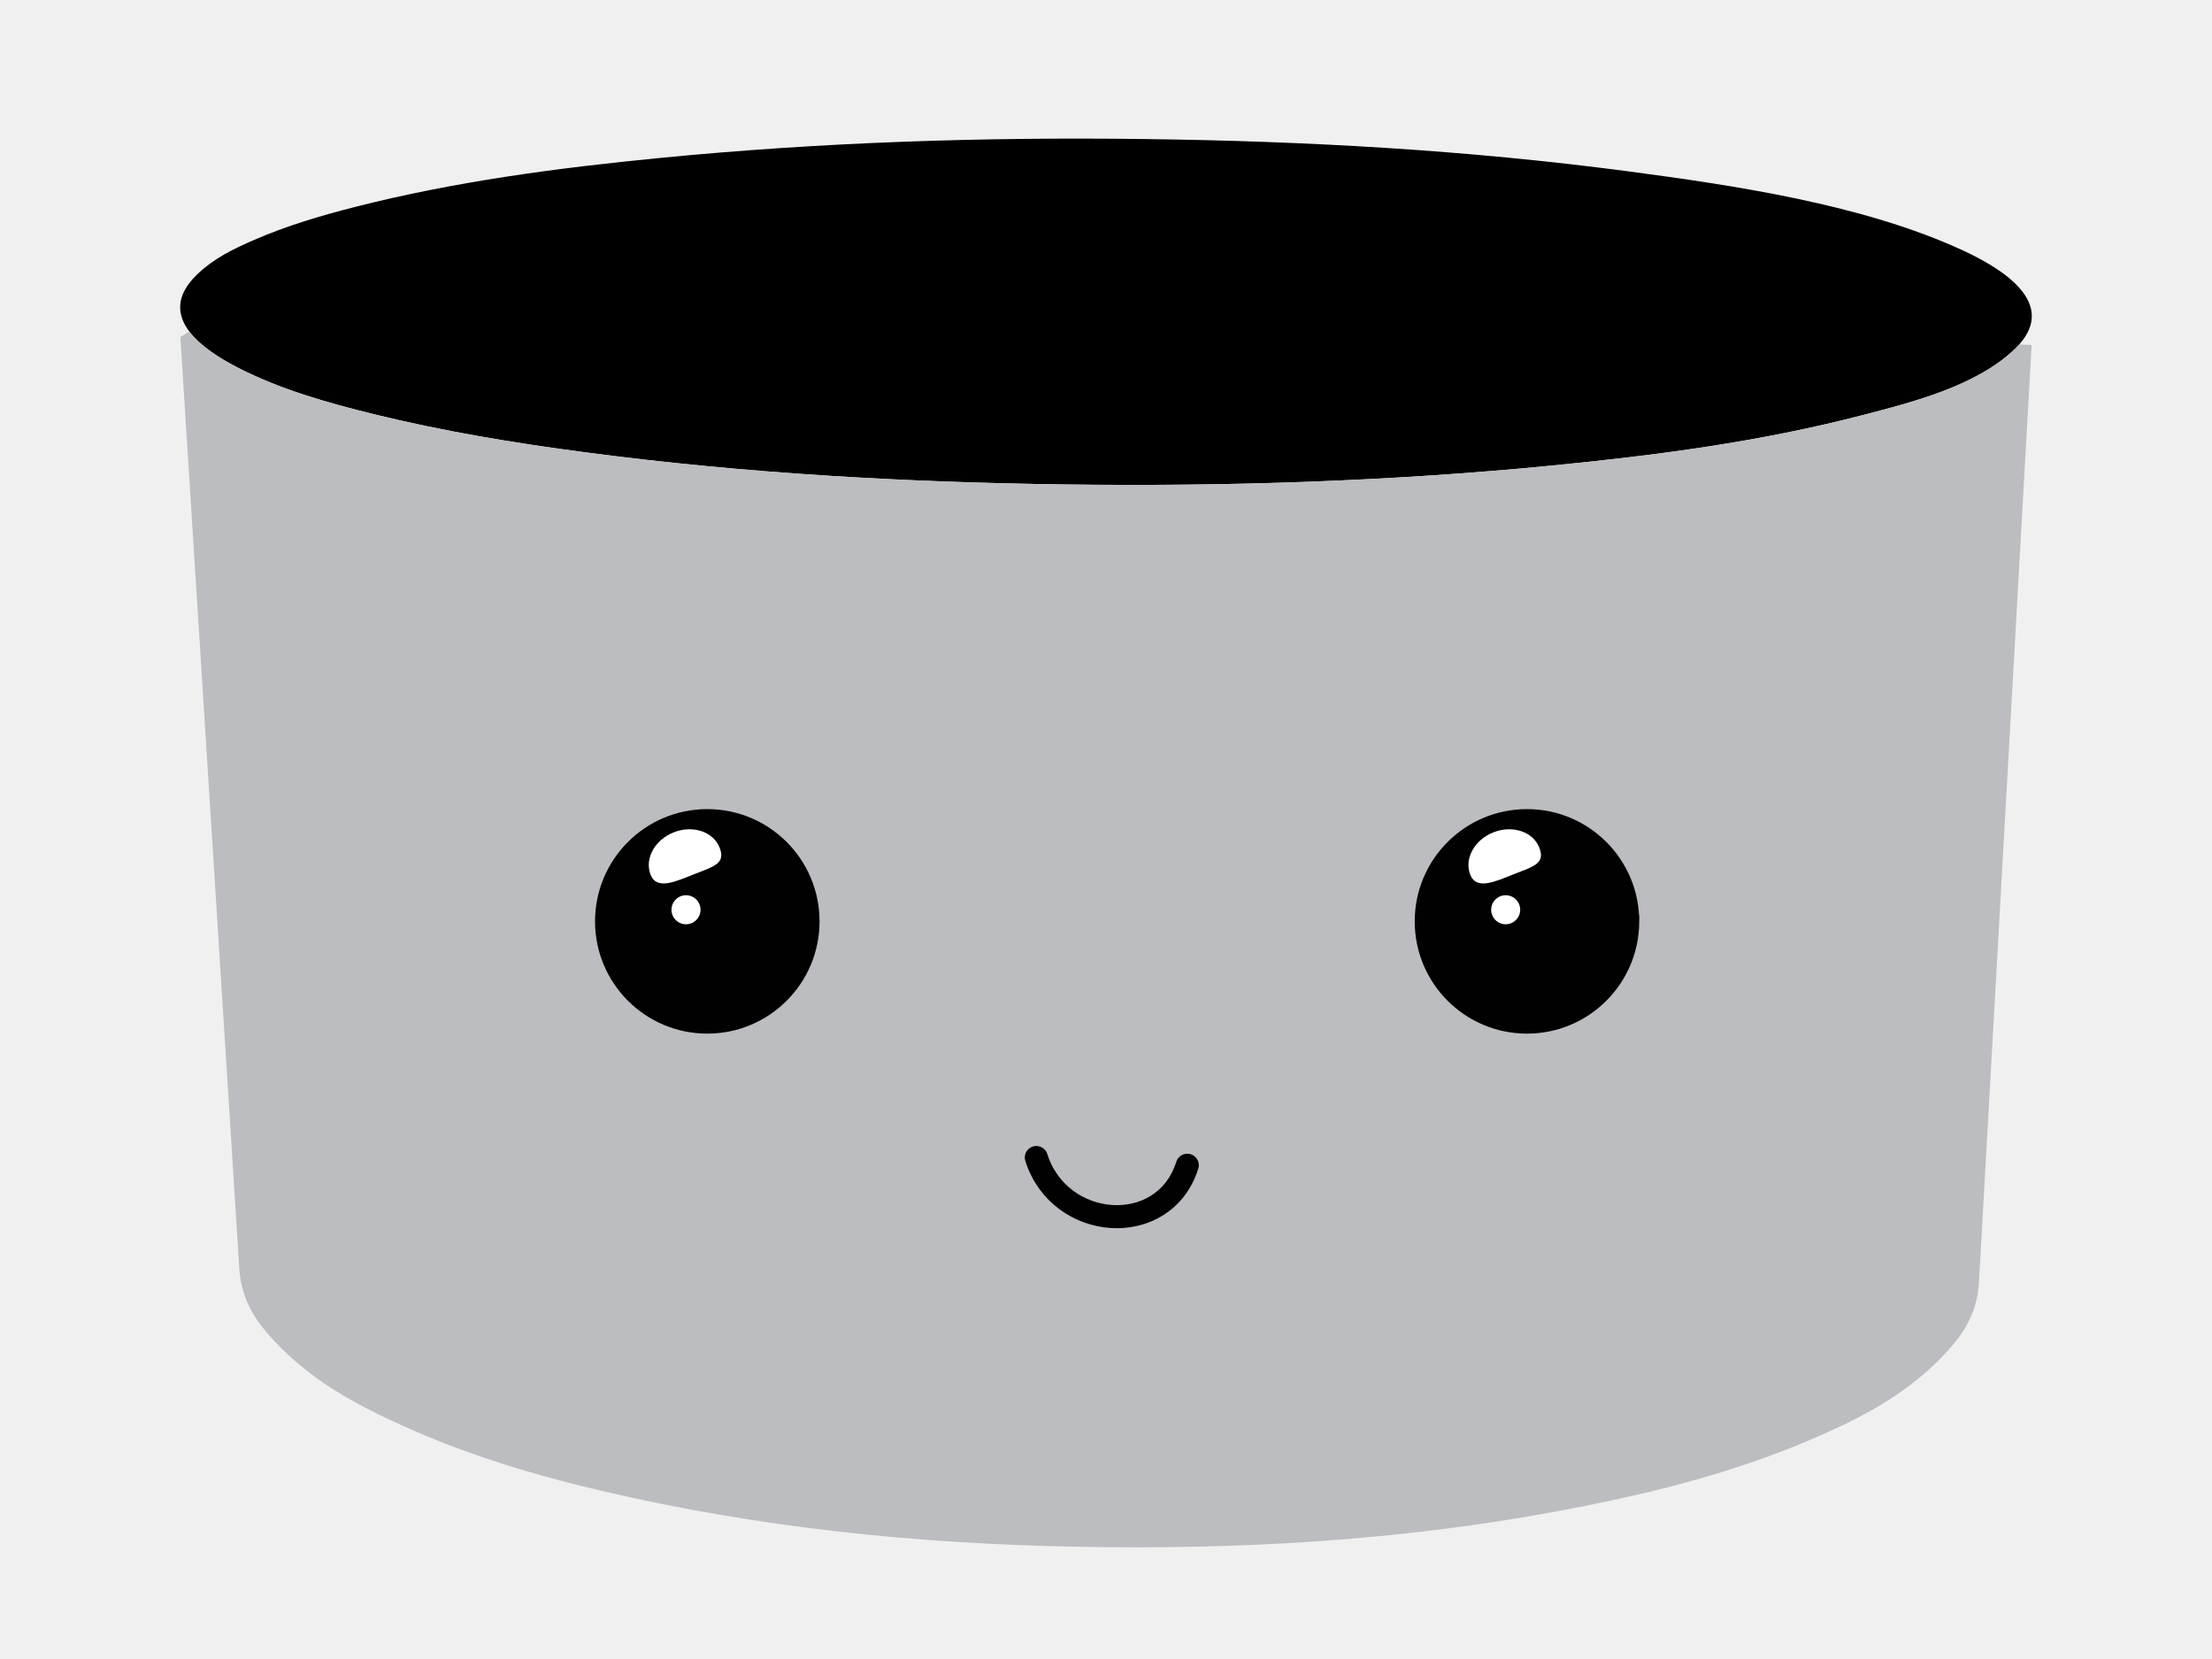
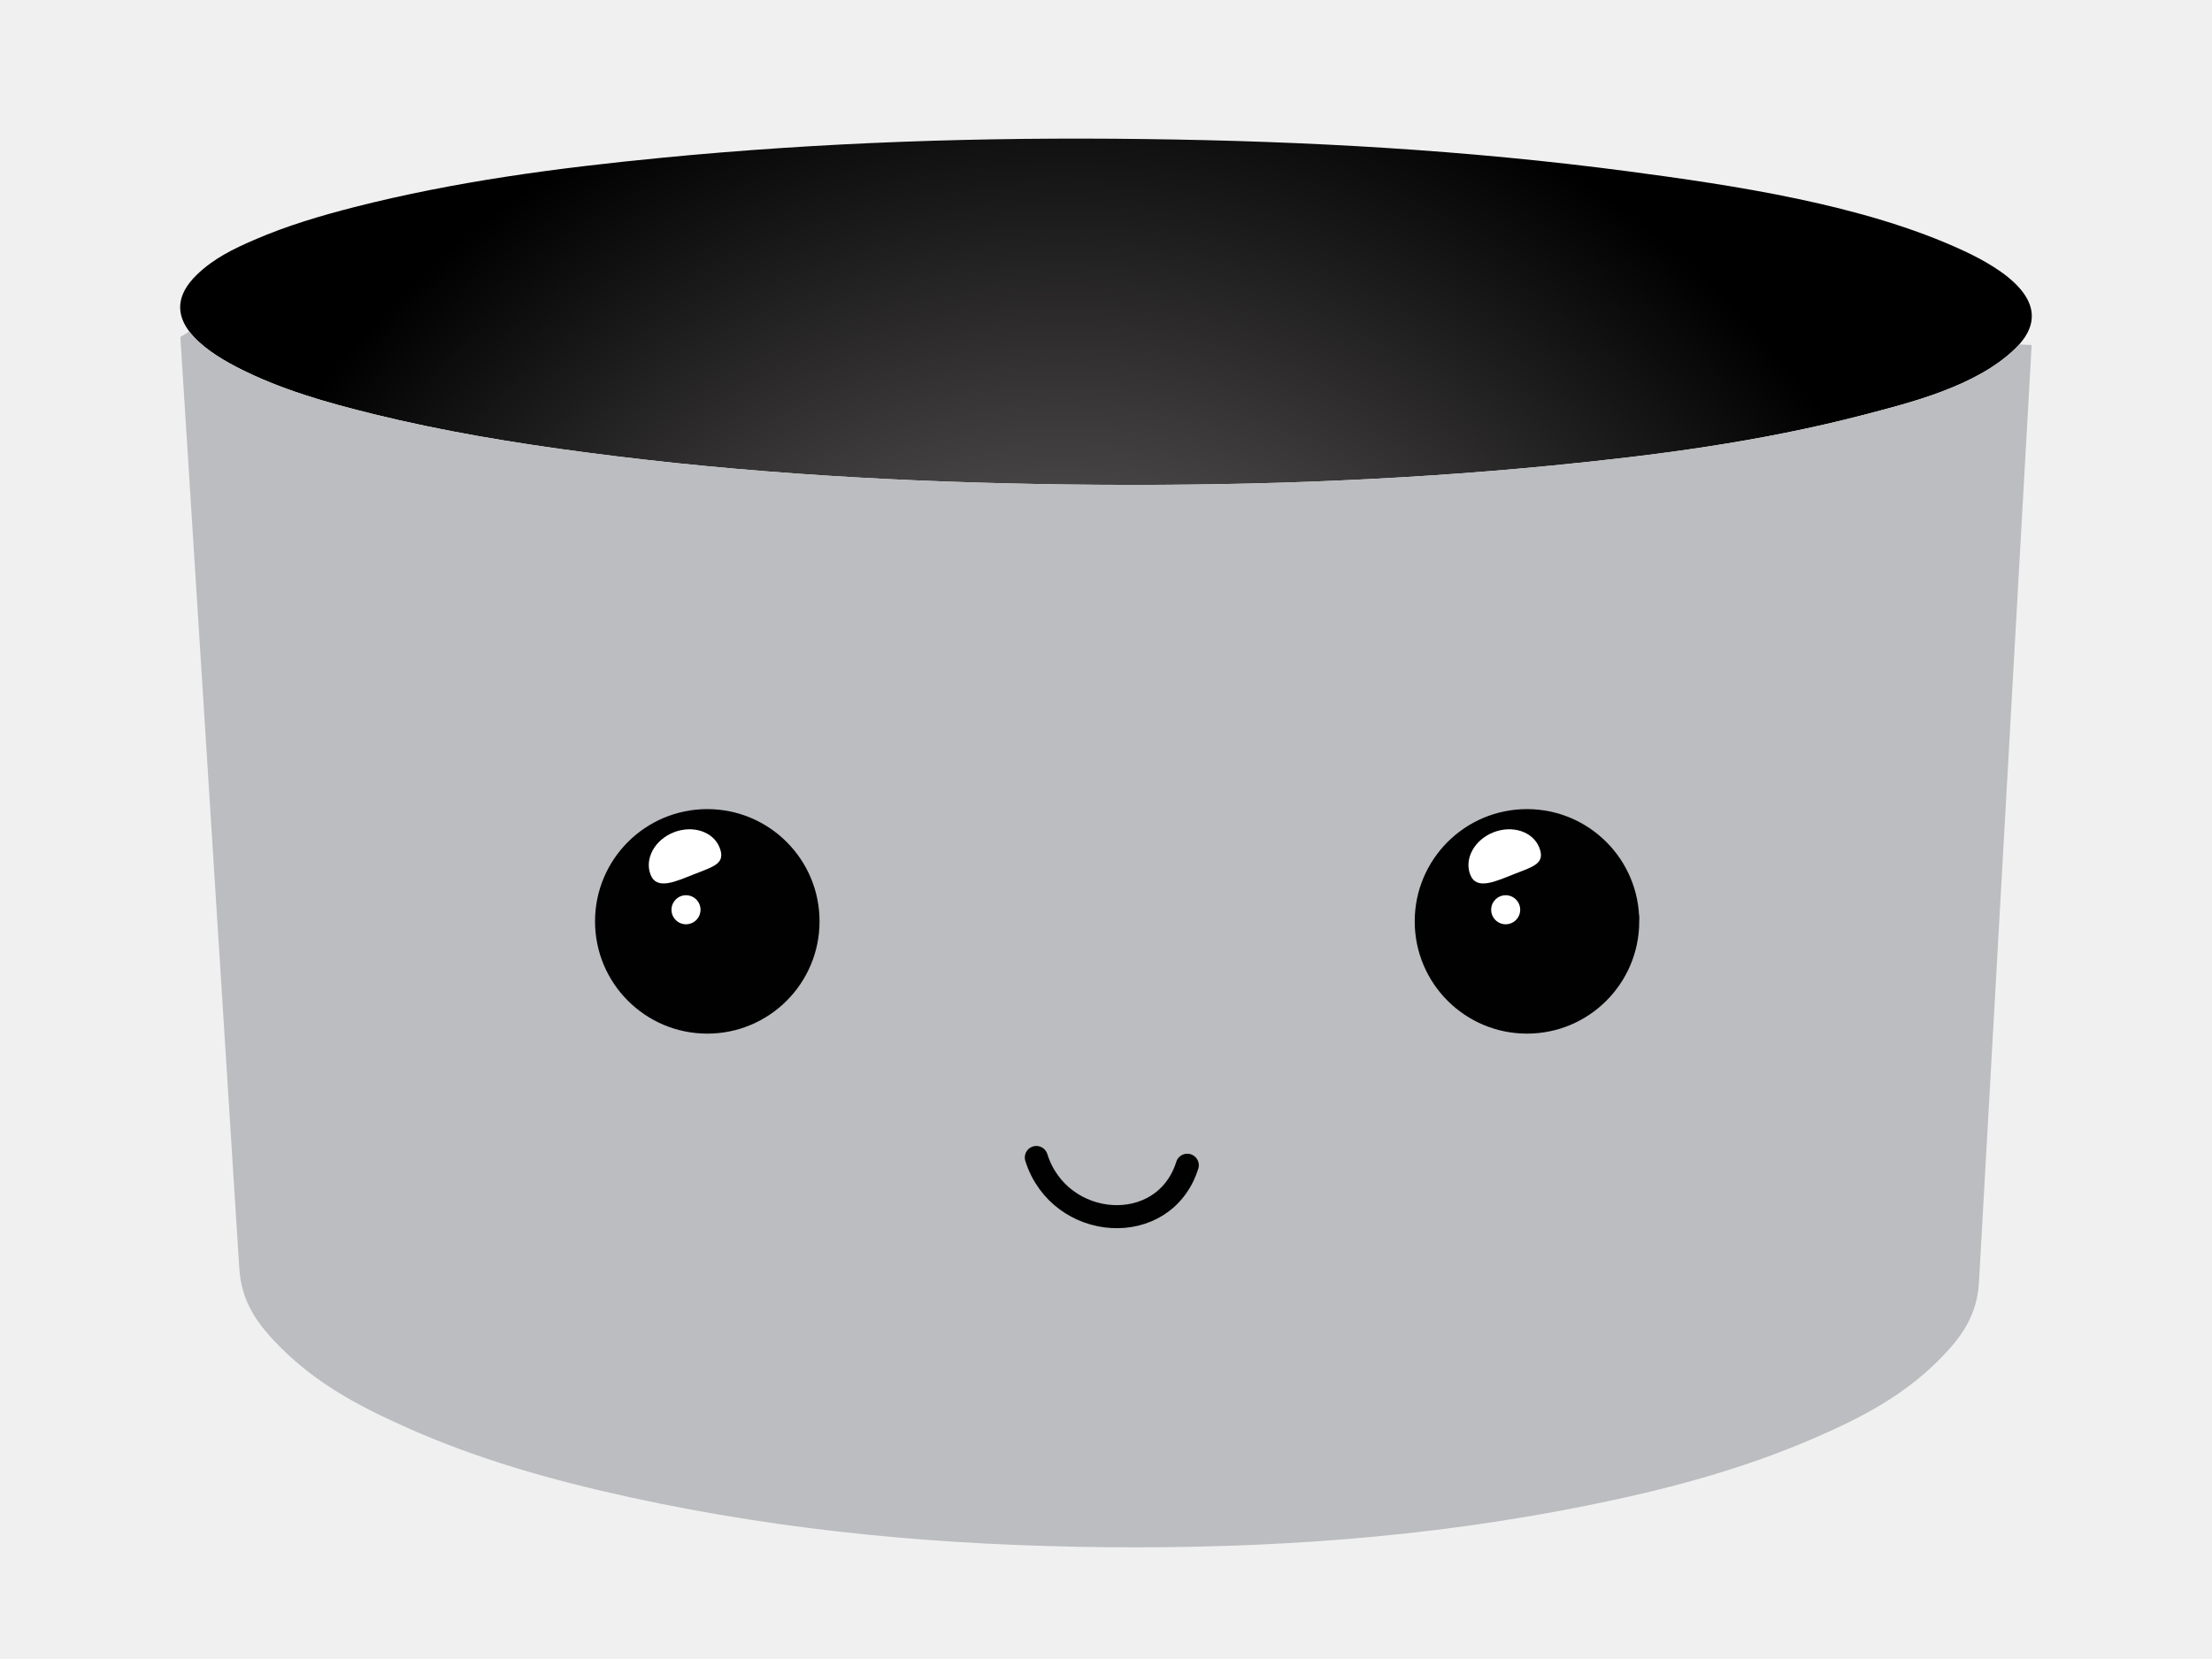
<svg xmlns="http://www.w3.org/2000/svg" version="1.1" id="Layer_1" x="0px" y="0px" width="576px" height="432px" viewBox="0 0 576 432" enable-background="new 0 0 576 432" xml:space="preserve">
  <g id="wholeBucket">
    <g id="XMLID_1_">
      <g id="body">
-         <path id="topHole" d="M511.233,65.256c10.221,4.737,24.312,13.527,14.571,24.433c-0.319,0.363-0.686,0.746-1.064,1.109     c-10.12,9.838-27.337,14.071-39.795,17.317c-26.752,6.955-53.745,10.463-81.146,13.144c-41.951,4.092-83.803,5.423-125.916,4.899     c-42.073-0.544-83.823-2.863-125.573-8.387c-18.527-2.439-36.872-5.463-55.056-9.938c-12.277-3.044-24.211-6.371-35.602-12.237     c-4.637-2.399-9.536-5.544-12.358-9.273c-3.226-4.274-3.729-9.293,1.996-14.817c4.415-4.253,9.516-6.713,14.979-9.072     c8.467-3.669,17.196-6.249,26.086-8.527c26.308-6.693,52.858-10.181,79.751-12.801c41.952-4.092,83.803-5.443,125.936-4.898     c42.094,0.524,83.844,2.862,125.635,8.366C451.299,48.241,485.188,53.18,511.233,65.256z" />
-         <path id="bucket" fill="#BBBDC0" d="M529.034,89.85c-4.576,81.303-9.133,162.626-13.709,243.951     c-0.504,8.869-4.597,14.514-10.584,20.482c-9.396,9.373-20.32,14.998-32.275,20.18c-19.292,8.365-39.17,13.566-59.729,17.68     c-41.271,8.268-82.331,11.127-124.323,10.744s-82.977-3.971-124.102-12.941c-20.482-4.477-40.278-10-59.45-18.688     c-11.753-5.301-22.538-11.088-31.812-20.398c-5.987-6.008-10.181-11.73-10.745-20.664     c-5.121-80.84-10.221-161.638-15.341-242.458l2.338-1.411c2.822,3.729,7.721,6.875,12.358,9.273     c11.39,5.866,23.324,9.193,35.602,12.237c18.184,4.476,36.529,7.5,55.056,9.938c41.75,5.524,83.5,7.842,125.573,8.387     c42.113,0.524,83.965-0.807,125.916-4.899c27.397-2.681,54.395-6.188,81.146-13.144c12.458-3.246,29.675-7.479,39.795-17.317     c0.383-0.363,0.745-0.746,1.068-1.109L529.034,89.85z" />
+         <radialGradient id="topHole_1_" cx="276.5" cy="249.5" r="292.438" gradientUnits="userSpaceOnUse">
+           <stop offset="0.316" style="stop-color:#575455" />
+           <stop offset="0.834" style="stop-color:#000000" />
+         </radialGradient>
+         <path id="topHole" fill="url(#topHole_1_)" d="M511.233,65.256c10.221,4.737,24.312,13.527,14.57,24.433     c-0.318,0.363-0.686,0.746-1.063,1.109c-10.12,9.838-27.337,14.071-39.795,17.317c-26.752,6.955-53.745,10.463-81.146,13.144     c-41.951,4.092-83.803,5.423-125.916,4.899c-42.073-0.544-83.823-2.863-125.573-8.387c-18.527-2.439-36.872-5.463-55.056-9.938     c-12.277-3.044-24.211-6.371-35.602-12.237c-4.637-2.399-9.536-5.544-12.358-9.273c-3.226-4.274-3.729-9.293,1.996-14.817     c4.415-4.253,9.516-6.713,14.979-9.072c8.467-3.669,17.196-6.249,26.086-8.527c26.308-6.693,52.858-10.181,79.751-12.801     c41.952-4.092,83.803-5.443,125.936-4.898c42.094,0.524,83.844,2.862,125.635,8.366C451.299,48.241,485.188,53.18,511.233,65.256     z" />
+         <path id="bucket" fill="#BBBDC0" d="M529.034,89.85c-4.576,81.303-9.133,162.626-13.709,243.951     c-0.504,8.869-4.597,14.514-10.584,20.482c-9.396,9.373-20.32,14.998-32.275,20.18c-19.292,8.365-39.17,13.566-59.729,17.68     c-41.271,8.269-82.331,11.127-124.323,10.744s-82.977-3.971-124.102-12.941c-20.482-4.477-40.278-10-59.45-18.688     c-11.753-5.301-22.538-11.088-31.812-20.398c-5.987-6.008-10.181-11.729-10.745-20.664     c-5.121-80.84-10.221-161.637-15.341-242.458l2.338-1.411c2.822,3.729,7.721,6.875,12.358,9.273     c11.39,5.866,23.324,9.193,35.602,12.237c18.184,4.476,36.529,7.5,55.056,9.938c41.75,5.524,83.5,7.842,125.573,8.387     c42.113,0.524,83.965-0.807,125.916-4.899c27.397-2.681,54.396-6.188,81.146-13.144c12.458-3.246,29.675-7.479,39.795-17.317     c0.383-0.363,0.745-0.746,1.068-1.109L529.034,89.85z" />
      </g>
    </g>
    <path id="mouth" fill="none" stroke="#010101" stroke-width="6" stroke-linecap="round" stroke-linejoin="round" d="   M269.855,301.408c6.048,19.152,33.264,21.168,39.312,2.016" />
    <g id="closedEyes">
-       <path fill="none" stroke="#010101" stroke-width="7.439" stroke-linecap="round" stroke-linejoin="round" d="M158.865,237.852    c7.81,16.828,42.958,18.6,50.768,1.771" />
-       <path fill="none" stroke="#010101" stroke-width="7.439" stroke-linecap="round" stroke-linejoin="round" d="M372.641,236.916    c7.76,19.152,42.678,21.168,50.437,2.016" />
+       <path fill="none" stroke="#010101" stroke-width="7.439" stroke-linecap="round" stroke-linejoin="round" d="M158.865,237.852    c7.81,16.828,42.958,18.601,50.768,1.771" />
+       <path fill="none" stroke="#010101" stroke-width="7.439" stroke-linecap="round" stroke-linejoin="round" d="M372.641,236.916    c7.761,19.152,42.679,21.168,50.438,2.016" />
    </g>
    <g id="openEyes">
      <circle id="leftCircle" fill="#010101" cx="184.177" cy="239.922" r="29.231" />
      <g id="leftPupil">
        <path id="bottomLeft" fill="#FFFFFF" d="M169.416,227.779c1.63,4.145,6.619,1.723,11.58-0.23c4.961-1.957,8.017-2.705,6.384-6.85     c-1.632-4.143-6.979-5.917-11.94-3.963C170.479,218.693,167.782,223.635,169.416,227.779z" />
        <circle id="topLeft" fill="#FFFFFF" cx="178.634" cy="236.898" r="3.78" />
      </g>
      <circle id="rightCircle" fill="#010101" cx="397.621" cy="239.922" r="29.231" />
      <g id="rightPupil">
-         <path id="bottomRight" fill="#FFFFFF" d="M382.855,227.779c1.634,4.145,6.619,1.723,11.576-0.23     c4.965-1.957,8.021-2.705,6.391-6.85c-1.639-4.143-6.979-5.917-11.938-3.963C383.923,218.693,381.222,223.635,382.855,227.779z" />
+         <path id="bottomRight" fill="#FFFFFF" d="M382.855,227.779c1.634,4.145,6.618,1.723,11.575-0.23     c4.966-1.957,8.021-2.705,6.392-6.85c-1.64-4.143-6.979-5.917-11.938-3.963C383.923,218.693,381.222,223.635,382.855,227.779z" />
        <circle id="topRight" fill="#FFFFFF" cx="392.077" cy="236.898" r="3.78" />
      </g>
    </g>
  </g>
</svg>
